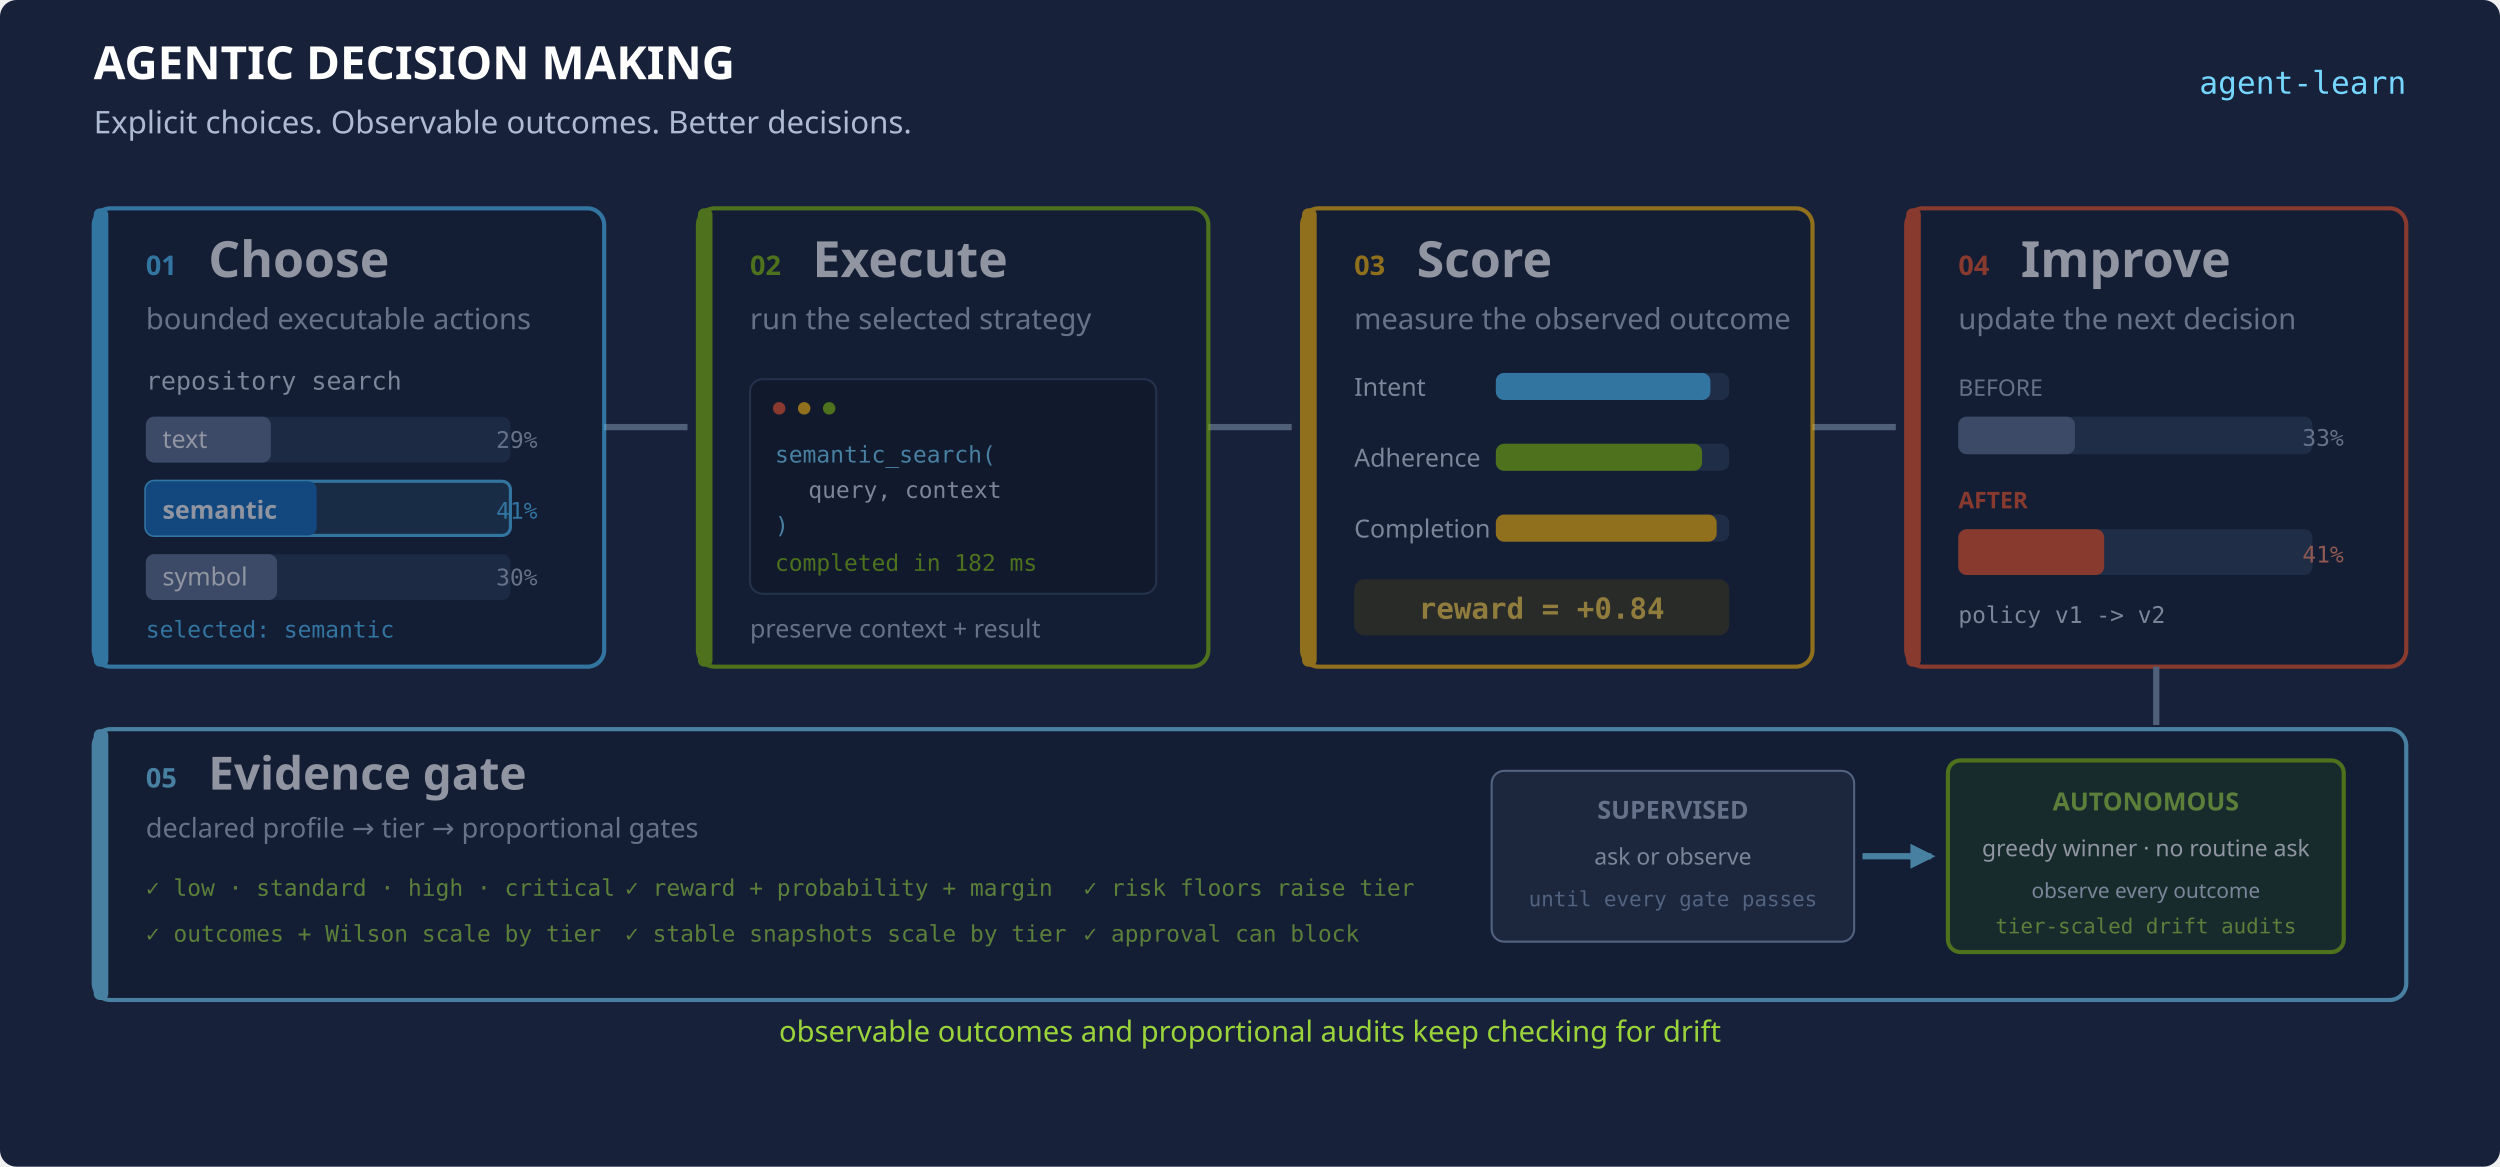
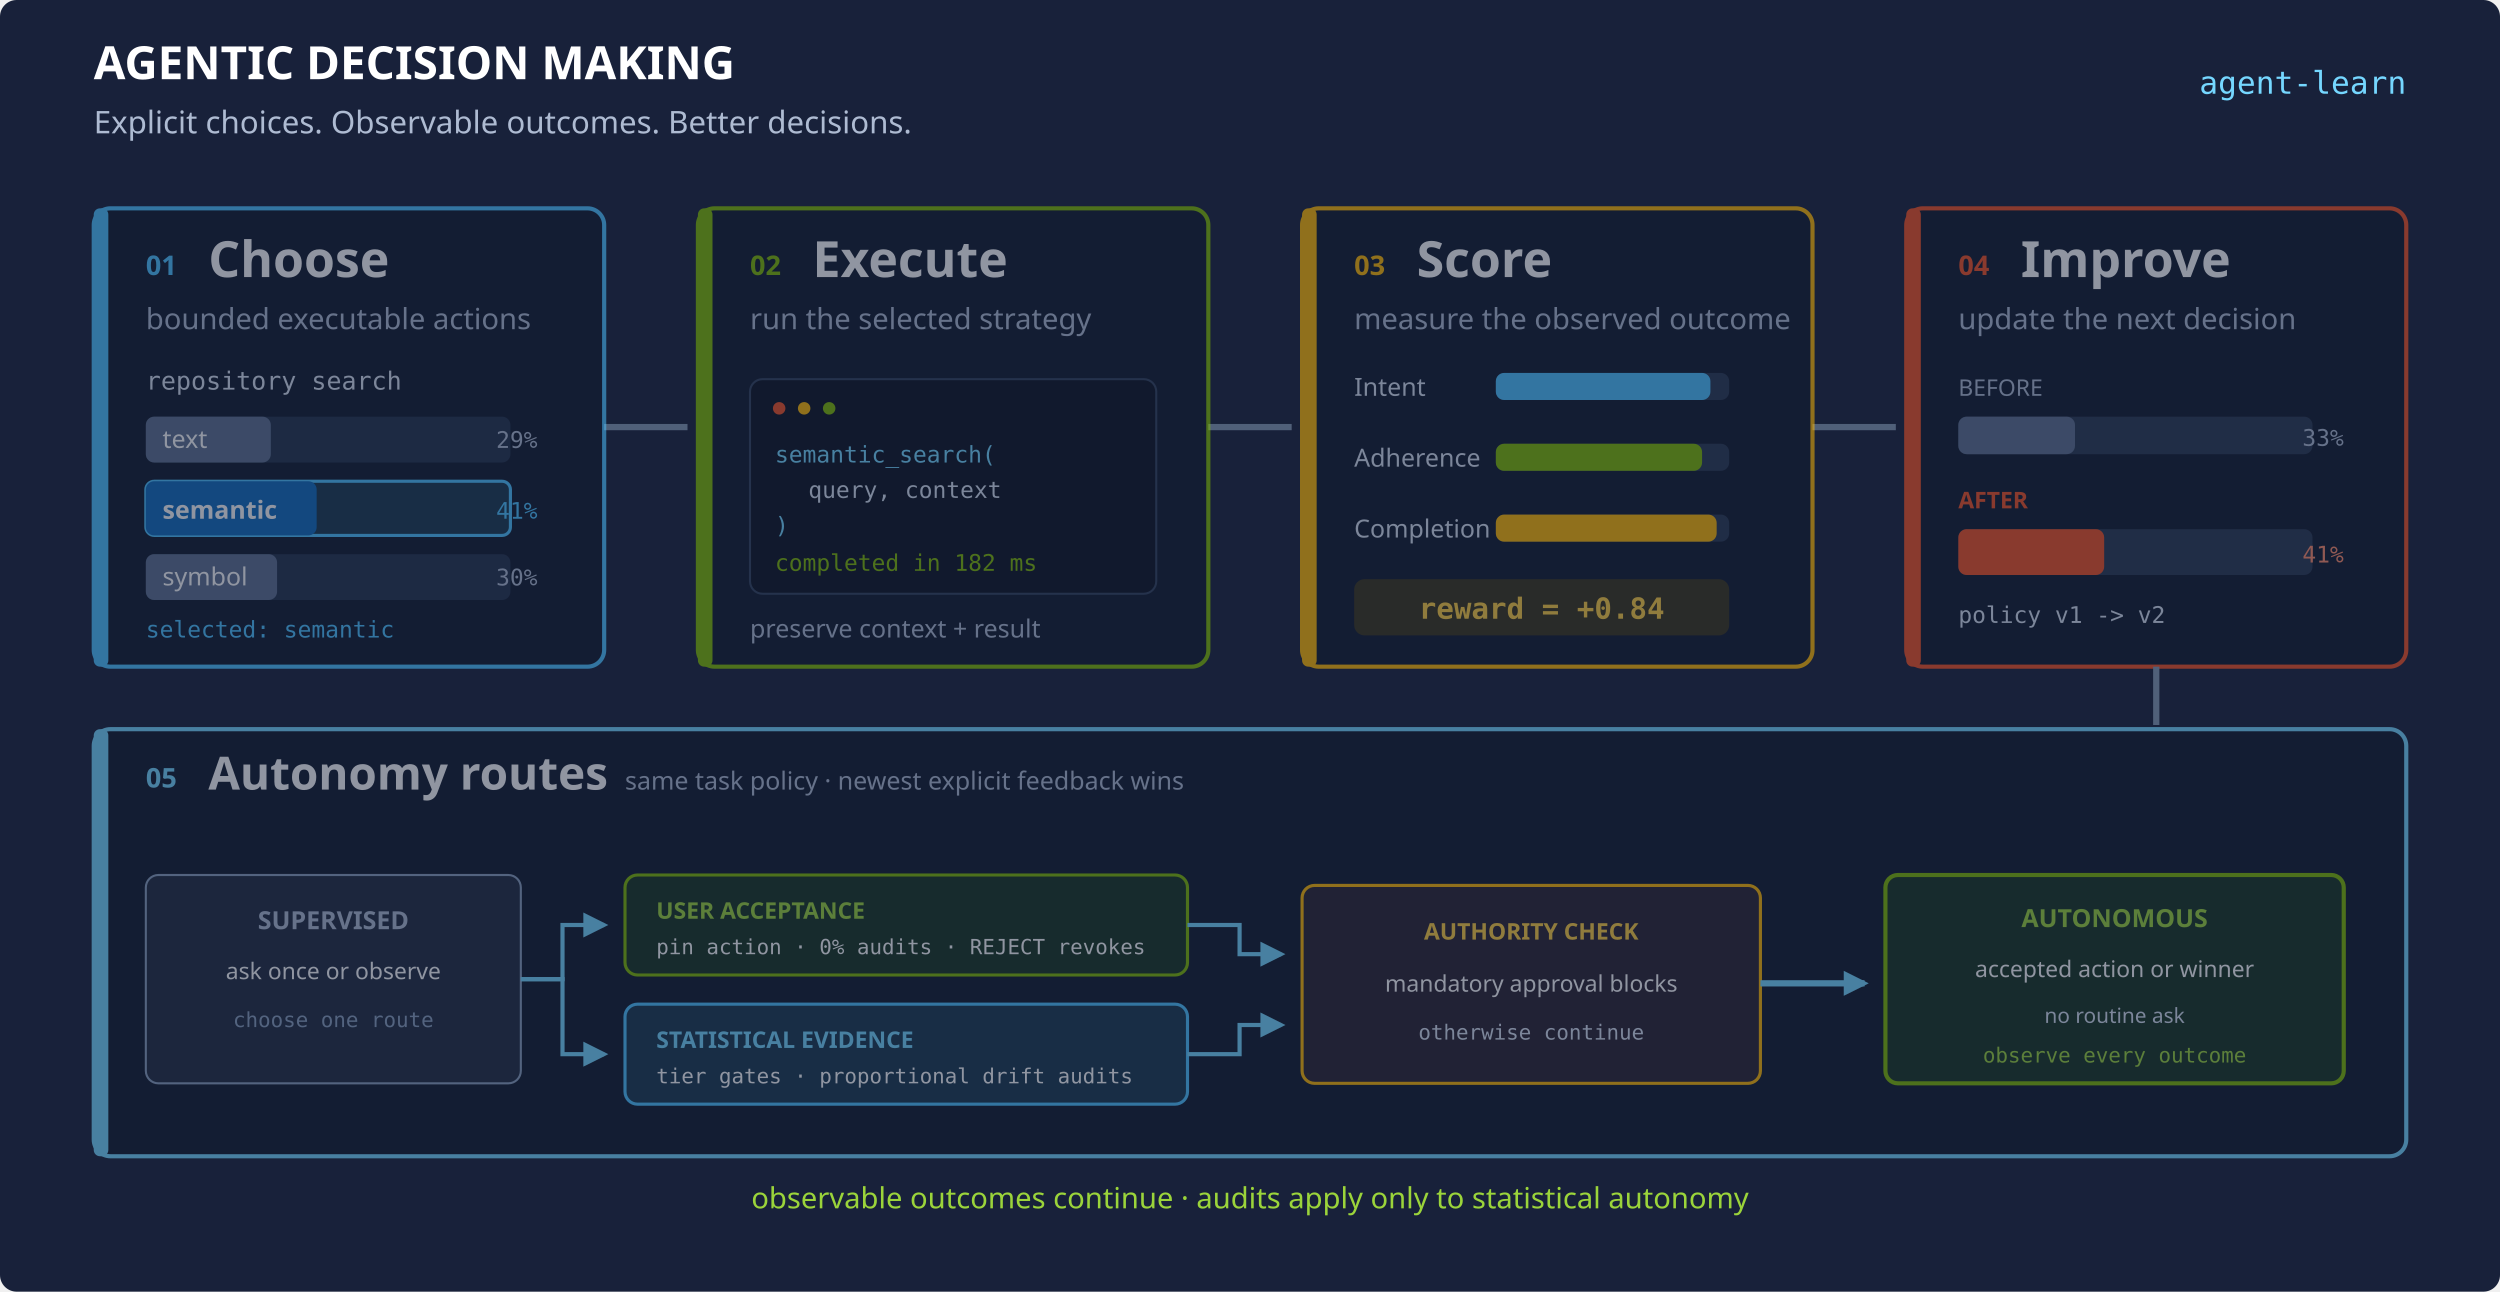
- <svg xmlns="http://www.w3.org/2000/svg" viewBox="0 0 1200 560" role="img" aria-labelledby="title description">
+ <svg xmlns="http://www.w3.org/2000/svg" viewBox="0 0 1200 620" role="img" aria-labelledby="title description">
  <style>
    .stage {
      opacity: 0.52;
      transform-box: fill-box;
      transform-origin: center;
    }
    .choose-stage { animation: choose-stage 8s ease-in-out infinite; }
    .execute-stage { animation: execute-stage 8s ease-in-out infinite; }
    .score-stage { animation: score-stage 8s ease-in-out infinite; }
    .improve-stage { animation: improve-stage 8s ease-in-out infinite; }
    .autonomy-stage { animation: autonomy-stage 8s ease-in-out infinite; }
    .flow {
      fill: none;
      stroke: #75d7ff;
      stroke-linecap: round;
      stroke-width: 4;
      stroke-dasharray: 50;
      stroke-dashoffset: 50;
      opacity: 0;
    }
    .flow-one { animation: flow-one 8s ease-in-out infinite; }
    .flow-two { animation: flow-two 8s ease-in-out infinite; }
    .flow-three { animation: flow-three 8s ease-in-out infinite; }
    .choice-fill {
      transform-box: fill-box;
      transform-origin: left;
      animation: choice-fill 8s ease-in-out infinite;
    }
    .execution-line { animation: execution-line 8s ease-in-out infinite; }
    .metric-fill {
      transform-box: fill-box;
      transform-origin: left;
      animation: metric-fill 8s ease-in-out infinite;
    }
    .after-fill {
      transform-box: fill-box;
      transform-origin: left;
      animation: after-fill 8s ease-in-out infinite;
    }
    .gate-check { animation: gate-check 8s ease-in-out infinite; }
    .autonomous-mode { animation: autonomous-mode 8s ease-in-out infinite; }
    .feedback {
      fill: none;
      stroke: #7fba00;
      stroke-linecap: round;
      stroke-width: 4;
      stroke-dasharray: 920;
      stroke-dashoffset: 920;
      opacity: 0;
      animation: feedback 8s ease-in-out infinite;
    }
    .feedback-label { animation: feedback-label 8s ease-in-out infinite; }
    .feedback-arrow {
      opacity: 0;
      animation: feedback-arrow 8s step-end infinite;
    }

    @keyframes choose-stage {
      0%, 18% { opacity: 1; transform: translateY(-5px); }
      25%, 100% { opacity: 0.52; transform: translateY(0); }
    }
    @keyframes execute-stage {
      0%, 20% { opacity: 0.52; transform: translateY(0); }
      27%, 40% { opacity: 1; transform: translateY(-5px); }
      47%, 100% { opacity: 0.52; transform: translateY(0); }
    }
    @keyframes score-stage {
      0%, 42% { opacity: 0.52; transform: translateY(0); }
      49%, 62% { opacity: 1; transform: translateY(-5px); }
      69%, 100% { opacity: 0.52; transform: translateY(0); }
    }
    @keyframes improve-stage {
      0%, 64% { opacity: 0.52; transform: translateY(0); }
      71%, 86% { opacity: 1; transform: translateY(-5px); }
      94%, 100% { opacity: 0.52; transform: translateY(0); }
    }
    @keyframes autonomy-stage {
      0%, 78% { opacity: 0.52; transform: translateY(0); }
      85%, 96% { opacity: 1; transform: translateY(-4px); }
      100% { opacity: 0.52; transform: translateY(0); }
    }
    @keyframes flow-one {
      0%, 17% { opacity: 0; stroke-dashoffset: 50; }
      25%, 100% { opacity: 0.7; stroke-dashoffset: 0; }
    }
    @keyframes flow-two {
      0%, 39% { opacity: 0; stroke-dashoffset: 50; }
      47%, 100% { opacity: 0.7; stroke-dashoffset: 0; }
    }
    @keyframes flow-three {
      0%, 61% { opacity: 0; stroke-dashoffset: 50; }
      69%, 100% { opacity: 0.7; stroke-dashoffset: 0; }
    }
    @keyframes choice-fill {
      0% { transform: scaleX(0.2); }
      15%, 100% { transform: scaleX(1); }
    }
    @keyframes execution-line {
      0%, 24% { opacity: 0; }
      31%, 100% { opacity: 1; }
    }
    @keyframes metric-fill {
      0%, 46% { transform: scaleX(0.08); }
      59%, 100% { transform: scaleX(1); }
    }
    @keyframes after-fill {
      0%, 68% { transform: scaleX(0.78); }
      82%, 100% { transform: scaleX(1); }
    }
    @keyframes gate-check {
      0%, 82% { opacity: 0.22; }
      90%, 100% { opacity: 1; }
    }
    @keyframes autonomous-mode {
      0%, 87% { opacity: 0.25; }
      94%, 100% { opacity: 1; }
    }
    @keyframes feedback {
      0%, 92% { opacity: 0; stroke-dashoffset: 920; }
      98% { opacity: 0.9; stroke-dashoffset: 0; }
      100% { opacity: 0; stroke-dashoffset: 0; }
    }
    @keyframes feedback-label {
      0%, 92% { opacity: 0.28; }
      98% { opacity: 1; }
      100% { opacity: 0.28; }
    }
    @keyframes feedback-arrow {
      0%, 97.99% { opacity: 0; }
      98%, 99.99% { opacity: 1; }
      100% { opacity: 0; }
    }
    @media (prefers-reduced-motion: reduce) {
      .stage, .flow, .choice-fill, .execution-line, .metric-fill, .after-fill, .autonomy-stage, .gate-check, .autonomous-mode, .feedback, .feedback-label, .feedback-arrow {
        animation: none;
      }
      .stage, .execution-line, .feedback-label { opacity: 1; }
      .flow, .feedback { opacity: 0.8; stroke-dashoffset: 0; }
      .feedback-arrow { opacity: 1; }
    }
  </style>
  <defs>
    <marker id="arrowhead" viewBox="0 0 12 12" refX="10" refY="6" markerWidth="12" markerHeight="12" markerUnits="userSpaceOnUse" orient="auto">
      <path d="M 0 0 L 12 6 L 0 12 Z" fill="#75d7ff" />
    </marker>
    <marker id="feedback-arrowhead" viewBox="0 0 14 14" refX="12" refY="7" markerWidth="14" markerHeight="14" markerUnits="userSpaceOnUse" orient="auto">
      <path class="feedback-arrow" d="M 0 0 L 14 7 L 0 14 Z" fill="#7fba00" />
    </marker>
  </defs>
-   <rect width="1200" height="560" rx="8" fill="#18213a" />
+   <rect width="1200" height="620" rx="8" fill="#18213a" />
  <text x="45" y="38" fill="#ffffff" font-family="Segoe UI, sans-serif" font-size="22" font-weight="700">AGENTIC DECISION MAKING</text>
  <text x="45" y="64" fill="#aebbd2" font-family="Segoe UI, sans-serif" font-size="15">Explicit choices. Observable outcomes. Better decisions.</text>
  <text x="1155" y="45" fill="#75d7ff" font-family="Consolas, monospace" font-size="15" text-anchor="end">agent-learn</text>
  <line x1="290" y1="205" x2="330" y2="205" stroke="#506079" stroke-width="3" />
  <line class="flow flow-one" x1="290" y1="205" x2="327" y2="205" marker-end="url(#arrowhead)" />
  <line x1="580" y1="205" x2="620" y2="205" stroke="#506079" stroke-width="3" />
  <line class="flow flow-two" x1="580" y1="205" x2="617" y2="205" marker-end="url(#arrowhead)" />
  <line x1="870" y1="205" x2="910" y2="205" stroke="#506079" stroke-width="3" />
  <line class="flow flow-three" x1="870" y1="205" x2="907" y2="205" marker-end="url(#arrowhead)" />
  <g class="stage choose-stage">
    <rect x="45" y="100" width="245" height="220" rx="8" fill="#10192c" stroke="#4cc2ff" stroke-width="2" />
    <rect x="45" y="100" width="7" height="220" rx="3" fill="#4cc2ff" />
    <text x="70" y="132" fill="#4cc2ff" font-family="Segoe UI, sans-serif" font-size="13" font-weight="700">01</text>
    <text x="100" y="133" fill="#ffffff" font-family="Segoe UI, sans-serif" font-size="24" font-weight="700">Choose</text>
    <text x="70" y="158" fill="#aebbd2" font-family="Segoe UI, sans-serif" font-size="14">bounded executable actions</text>
    <text x="70" y="187" fill="#d8e2f1" font-family="Consolas, monospace" font-size="12">repository search</text>
    <rect x="70" y="200" width="175" height="22" rx="4" fill="#22314b" />
    <rect class="choice-fill" x="70" y="200" width="60" height="22" rx="4" fill="#5d708f" />
    <text x="78" y="215" fill="#ffffff" font-family="Segoe UI, sans-serif" font-size="12">text</text>
    <text x="258" y="215" fill="#aebbd2" font-family="Consolas, monospace" font-size="11" text-anchor="end">29%</text>
    <rect x="70" y="231" width="175" height="26" rx="4" fill="#18384f" stroke="#4cc2ff" stroke-width="1.5" />
    <rect class="choice-fill" x="70" y="231" width="82" height="26" rx="4" fill="#0f6cbd" />
    <text x="78" y="249" fill="#ffffff" font-family="Segoe UI, sans-serif" font-size="12" font-weight="700">semantic</text>
    <text x="258" y="249" fill="#4cc2ff" font-family="Consolas, monospace" font-size="11" text-anchor="end">41%</text>
    <rect x="70" y="266" width="175" height="22" rx="4" fill="#22314b" />
    <rect class="choice-fill" x="70" y="266" width="63" height="22" rx="4" fill="#5d708f" />
    <text x="78" y="281" fill="#ffffff" font-family="Segoe UI, sans-serif" font-size="12">symbol</text>
    <text x="258" y="281" fill="#aebbd2" font-family="Consolas, monospace" font-size="11" text-anchor="end">30%</text>
    <text x="70" y="306" fill="#4cc2ff" font-family="Consolas, monospace" font-size="11">selected: semantic</text>
  </g>
  <g class="stage execute-stage">
    <rect x="335" y="100" width="245" height="220" rx="8" fill="#10192c" stroke="#7fba00" stroke-width="2" />
    <rect x="335" y="100" width="7" height="220" rx="3" fill="#7fba00" />
    <text x="360" y="132" fill="#7fba00" font-family="Segoe UI, sans-serif" font-size="13" font-weight="700">02</text>
    <text x="390" y="133" fill="#ffffff" font-family="Segoe UI, sans-serif" font-size="24" font-weight="700">Execute</text>
    <text x="360" y="158" fill="#aebbd2" font-family="Segoe UI, sans-serif" font-size="14">run the selected strategy</text>
    <rect x="360" y="182" width="195" height="103" rx="6" fill="#0b1220" stroke="#31415c" />
    <circle cx="374" cy="196" r="3" fill="#f25022" />
    <circle cx="386" cy="196" r="3" fill="#ffb900" />
    <circle cx="398" cy="196" r="3" fill="#7fba00" />
    <text class="execution-line" x="372" y="222" fill="#75d7ff" font-family="Consolas, monospace" font-size="11">semantic_search(</text>
    <text class="execution-line" x="388" y="239" fill="#d8e2f1" font-family="Consolas, monospace" font-size="11">query, context</text>
    <text class="execution-line" x="372" y="256" fill="#75d7ff" font-family="Consolas, monospace" font-size="11">)</text>
    <text class="execution-line" x="372" y="274" fill="#7fba00" font-family="Consolas, monospace" font-size="11">completed in 182 ms</text>
    <text x="360" y="306" fill="#aebbd2" font-family="Segoe UI, sans-serif" font-size="12">preserve context + result</text>
  </g>
  <g class="stage score-stage">
    <rect x="625" y="100" width="245" height="220" rx="8" fill="#10192c" stroke="#ffb900" stroke-width="2" />
    <rect x="625" y="100" width="7" height="220" rx="3" fill="#ffb900" />
    <text x="650" y="132" fill="#ffb900" font-family="Segoe UI, sans-serif" font-size="13" font-weight="700">03</text>
    <text x="680" y="133" fill="#ffffff" font-family="Segoe UI, sans-serif" font-size="24" font-weight="700">Score</text>
    <text x="650" y="158" fill="#aebbd2" font-family="Segoe UI, sans-serif" font-size="14">measure the observed outcome</text>
    <text x="650" y="190" fill="#d8e2f1" font-family="Segoe UI, sans-serif" font-size="12">Intent</text>
    <rect x="718" y="179" width="112" height="13" rx="4" fill="#293750" />
    <rect class="metric-fill" x="718" y="179" width="103" height="13" rx="4" fill="#4cc2ff" />
    <text x="650" y="224" fill="#d8e2f1" font-family="Segoe UI, sans-serif" font-size="12">Adherence</text>
    <rect x="718" y="213" width="112" height="13" rx="4" fill="#293750" />
    <rect class="metric-fill" x="718" y="213" width="99" height="13" rx="4" fill="#7fba00" />
    <text x="650" y="258" fill="#d8e2f1" font-family="Segoe UI, sans-serif" font-size="12">Completion</text>
    <rect x="718" y="247" width="112" height="13" rx="4" fill="#293750" />
    <rect class="metric-fill" x="718" y="247" width="106" height="13" rx="4" fill="#ffb900" />
    <rect x="650" y="278" width="180" height="27" rx="5" fill="#3a3318" />
    <text x="740" y="297" fill="#ffcf40" font-family="Consolas, monospace" font-size="14" font-weight="700" text-anchor="middle">reward = +0.84</text>
  </g>
  <g class="stage improve-stage">
    <rect x="915" y="100" width="240" height="220" rx="8" fill="#10192c" stroke="#f25022" stroke-width="2" />
    <rect x="915" y="100" width="7" height="220" rx="3" fill="#f25022" />
    <text x="940" y="132" fill="#f25022" font-family="Segoe UI, sans-serif" font-size="13" font-weight="700">04</text>
    <text x="970" y="133" fill="#ffffff" font-family="Segoe UI, sans-serif" font-size="24" font-weight="700">Improve</text>
    <text x="940" y="158" fill="#aebbd2" font-family="Segoe UI, sans-serif" font-size="14">update the next decision</text>
    <text x="940" y="190" fill="#aebbd2" font-family="Segoe UI, sans-serif" font-size="11">BEFORE</text>
    <rect x="940" y="200" width="170" height="18" rx="4" fill="#293750" />
    <rect x="940" y="200" width="56" height="18" rx="4" fill="#5d708f" />
    <text x="1125" y="214" fill="#aebbd2" font-family="Consolas, monospace" font-size="11" text-anchor="end">33%</text>
    <text x="940" y="244" fill="#f25022" font-family="Segoe UI, sans-serif" font-size="11" font-weight="700">AFTER</text>
    <rect x="940" y="254" width="170" height="22" rx="4" fill="#293750" />
    <rect class="after-fill" x="940" y="254" width="70" height="22" rx="4" fill="#f25022" />
    <text x="1125" y="270" fill="#ff8c69" font-family="Consolas, monospace" font-size="11" text-anchor="end">41%</text>
    <text x="940" y="299" fill="#d8e2f1" font-family="Consolas, monospace" font-size="11">policy v1  -&gt;  v2</text>
  </g>
  <line x1="1035" y1="320" x2="1035" y2="348" stroke="#506079" stroke-width="3" />
  <path class="flow flow-three" d="M 1035 320 L 1035 340 L 1000 360" stroke="#75d7ff" marker-end="url(#arrowhead)" />
  <g class="stage autonomy-stage">
-     <rect x="45" y="350" width="1110" height="130" rx="8" fill="#10192c" stroke="#75d7ff" stroke-width="2" />
-     <rect x="45" y="350" width="7" height="130" rx="3" fill="#75d7ff" />
+     <rect x="45" y="350" width="1110" height="205" rx="8" fill="#10192c" stroke="#75d7ff" stroke-width="2" />
+     <rect x="45" y="350" width="7" height="205" rx="3" fill="#75d7ff" />
    <text x="70" y="378" fill="#75d7ff" font-family="Segoe UI, sans-serif" font-size="13" font-weight="700">05</text>
-     <text x="100" y="379" fill="#ffffff" font-family="Segoe UI, sans-serif" font-size="22" font-weight="700">Evidence gate</text>
-     <text x="70" y="402" fill="#aebbd2" font-family="Segoe UI, sans-serif" font-size="13">declared profile → tier → proportional gates</text>
-     <g class="gate-check" font-family="Consolas, monospace" font-size="11">
-       <text x="70" y="430" fill="#9bd43a">✓ low · standard · high · critical</text>
-       <text x="70" y="452" fill="#9bd43a">✓ outcomes + Wilson scale by tier</text>
-       <text x="300" y="430" fill="#9bd43a">✓ reward + probability + margin</text>
-       <text x="300" y="452" fill="#9bd43a">✓ stable snapshots scale by tier</text>
-       <text x="520" y="430" fill="#9bd43a">✓ risk floors raise tier</text>
-       <text x="520" y="452" fill="#9bd43a">✓ approval can block</text>
+     <text x="100" y="379" fill="#ffffff" font-family="Segoe UI, sans-serif" font-size="22" font-weight="700">Autonomy routes</text>
+     <text x="300" y="379" fill="#aebbd2" font-family="Segoe UI, sans-serif" font-size="12">same task policy · newest explicit feedback wins</text>
+     <rect x="70" y="420" width="180" height="100" rx="6" fill="#202b40" stroke="#8aa0be" />
+     <text x="160" y="446" fill="#aebbd2" font-family="Segoe UI, sans-serif" font-size="12" font-weight="700" text-anchor="middle">SUPERVISED</text>
+     <text x="160" y="470" fill="#ffffff" font-family="Segoe UI, sans-serif" font-size="11" text-anchor="middle">ask once or observe</text>
+     <text x="160" y="493" fill="#8aa0be" font-family="Consolas, monospace" font-size="10" text-anchor="middle">choose one route</text>
+     <path d="M 250 470 L 270 470 L 270 444 L 290 444" fill="none" stroke="#75d7ff" stroke-width="2" marker-end="url(#arrowhead)" />
+     <path d="M 250 470 L 270 470 L 270 506 L 290 506" fill="none" stroke="#75d7ff" stroke-width="2" marker-end="url(#arrowhead)" />
+     <g class="gate-check">
+       <rect x="300" y="420" width="270" height="48" rx="6" fill="#173421" stroke="#7fba00" stroke-width="1.5" />
+       <text x="315" y="441" fill="#9bd43a" font-family="Segoe UI, sans-serif" font-size="11" font-weight="700">USER ACCEPTANCE</text>
+       <text x="315" y="458" fill="#ffffff" font-family="Consolas, monospace" font-size="10">pin action · 0% audits · REJECT revokes</text>
+       <rect x="300" y="482" width="270" height="48" rx="6" fill="#18384f" stroke="#4cc2ff" stroke-width="1.5" />
+       <text x="315" y="503" fill="#75d7ff" font-family="Segoe UI, sans-serif" font-size="11" font-weight="700">STATISTICAL EVIDENCE</text>
+       <text x="315" y="520" fill="#ffffff" font-family="Consolas, monospace" font-size="10">tier gates · proportional drift audits</text>
    </g>
-     <rect x="716" y="370" width="174" height="82" rx="6" fill="#202b40" stroke="#8aa0be" />
-     <text x="803" y="393" fill="#aebbd2" font-family="Segoe UI, sans-serif" font-size="12" font-weight="700" text-anchor="middle">SUPERVISED</text>
-     <text x="803" y="415" fill="#d8e2f1" font-family="Segoe UI, sans-serif" font-size="11" text-anchor="middle">ask or observe</text>
-     <text x="803" y="435" fill="#8aa0be" font-family="Consolas, monospace" font-size="10" text-anchor="middle">until every gate passes</text>
-     <path d="M 894 411 L 927 411" stroke="#75d7ff" stroke-width="3" marker-end="url(#arrowhead)" />
+     <path d="M 570 444 L 595 444 L 595 458 L 615 458" fill="none" stroke="#75d7ff" stroke-width="2" marker-end="url(#arrowhead)" />
+     <path d="M 570 506 L 595 506 L 595 492 L 615 492" fill="none" stroke="#75d7ff" stroke-width="2" marker-end="url(#arrowhead)" />
+     <rect x="625" y="425" width="220" height="95" rx="6" fill="#2b2230" stroke="#ffb900" stroke-width="1.5" />
+     <text x="735" y="451" fill="#ffcf40" font-family="Segoe UI, sans-serif" font-size="11" font-weight="700" text-anchor="middle">AUTHORITY CHECK</text>
+     <text x="735" y="476" fill="#ffffff" font-family="Segoe UI, sans-serif" font-size="11" text-anchor="middle">mandatory approval blocks</text>
+     <text x="735" y="499" fill="#d8e2f1" font-family="Consolas, monospace" font-size="10" text-anchor="middle">otherwise continue</text>
+     <path d="M 845 472 L 895 472" stroke="#75d7ff" stroke-width="3" marker-end="url(#arrowhead)" />
    <g class="autonomous-mode">
-       <rect x="935" y="365" width="190" height="92" rx="6" fill="#173421" stroke="#7fba00" stroke-width="2" />
-       <text x="1030" y="389" fill="#9bd43a" font-family="Segoe UI, sans-serif" font-size="12" font-weight="700" text-anchor="middle">AUTONOMOUS</text>
-       <text x="1030" y="411" fill="#ffffff" font-family="Segoe UI, sans-serif" font-size="11" text-anchor="middle">greedy winner · no routine ask</text>
-       <text x="1030" y="431" fill="#d8e2f1" font-family="Segoe UI, sans-serif" font-size="10" text-anchor="middle">observe every outcome</text>
-       <text x="1030" y="448" fill="#9bd43a" font-family="Consolas, monospace" font-size="10" text-anchor="middle">tier-scaled drift audits</text>
+       <rect x="905" y="420" width="220" height="100" rx="6" fill="#173421" stroke="#7fba00" stroke-width="2" />
+       <text x="1015" y="445" fill="#9bd43a" font-family="Segoe UI, sans-serif" font-size="12" font-weight="700" text-anchor="middle">AUTONOMOUS</text>
+       <text x="1015" y="469" fill="#ffffff" font-family="Segoe UI, sans-serif" font-size="11" text-anchor="middle">accepted action or winner</text>
+       <text x="1015" y="491" fill="#d8e2f1" font-family="Segoe UI, sans-serif" font-size="10" text-anchor="middle">no routine ask</text>
+       <text x="1015" y="510" fill="#9bd43a" font-family="Consolas, monospace" font-size="10" text-anchor="middle">observe every outcome</text>
    </g>
  </g>
-   <text class="feedback-label" x="600" y="500" fill="#9bd43a" font-family="Segoe UI, sans-serif" font-size="14" text-anchor="middle">observable outcomes and proportional audits keep checking for drift</text>
-   <path class="feedback" d="M 1030 520 C 850 558, 350 558, 170 520" marker-end="url(#feedback-arrowhead)" />
+   <text class="feedback-label" x="600" y="580" fill="#9bd43a" font-family="Segoe UI, sans-serif" font-size="14" text-anchor="middle">observable outcomes continue · audits apply only to statistical autonomy</text>
+   <path class="feedback" d="M 1015 596 C 850 615, 350 615, 170 596" marker-end="url(#feedback-arrowhead)" />
</svg>
